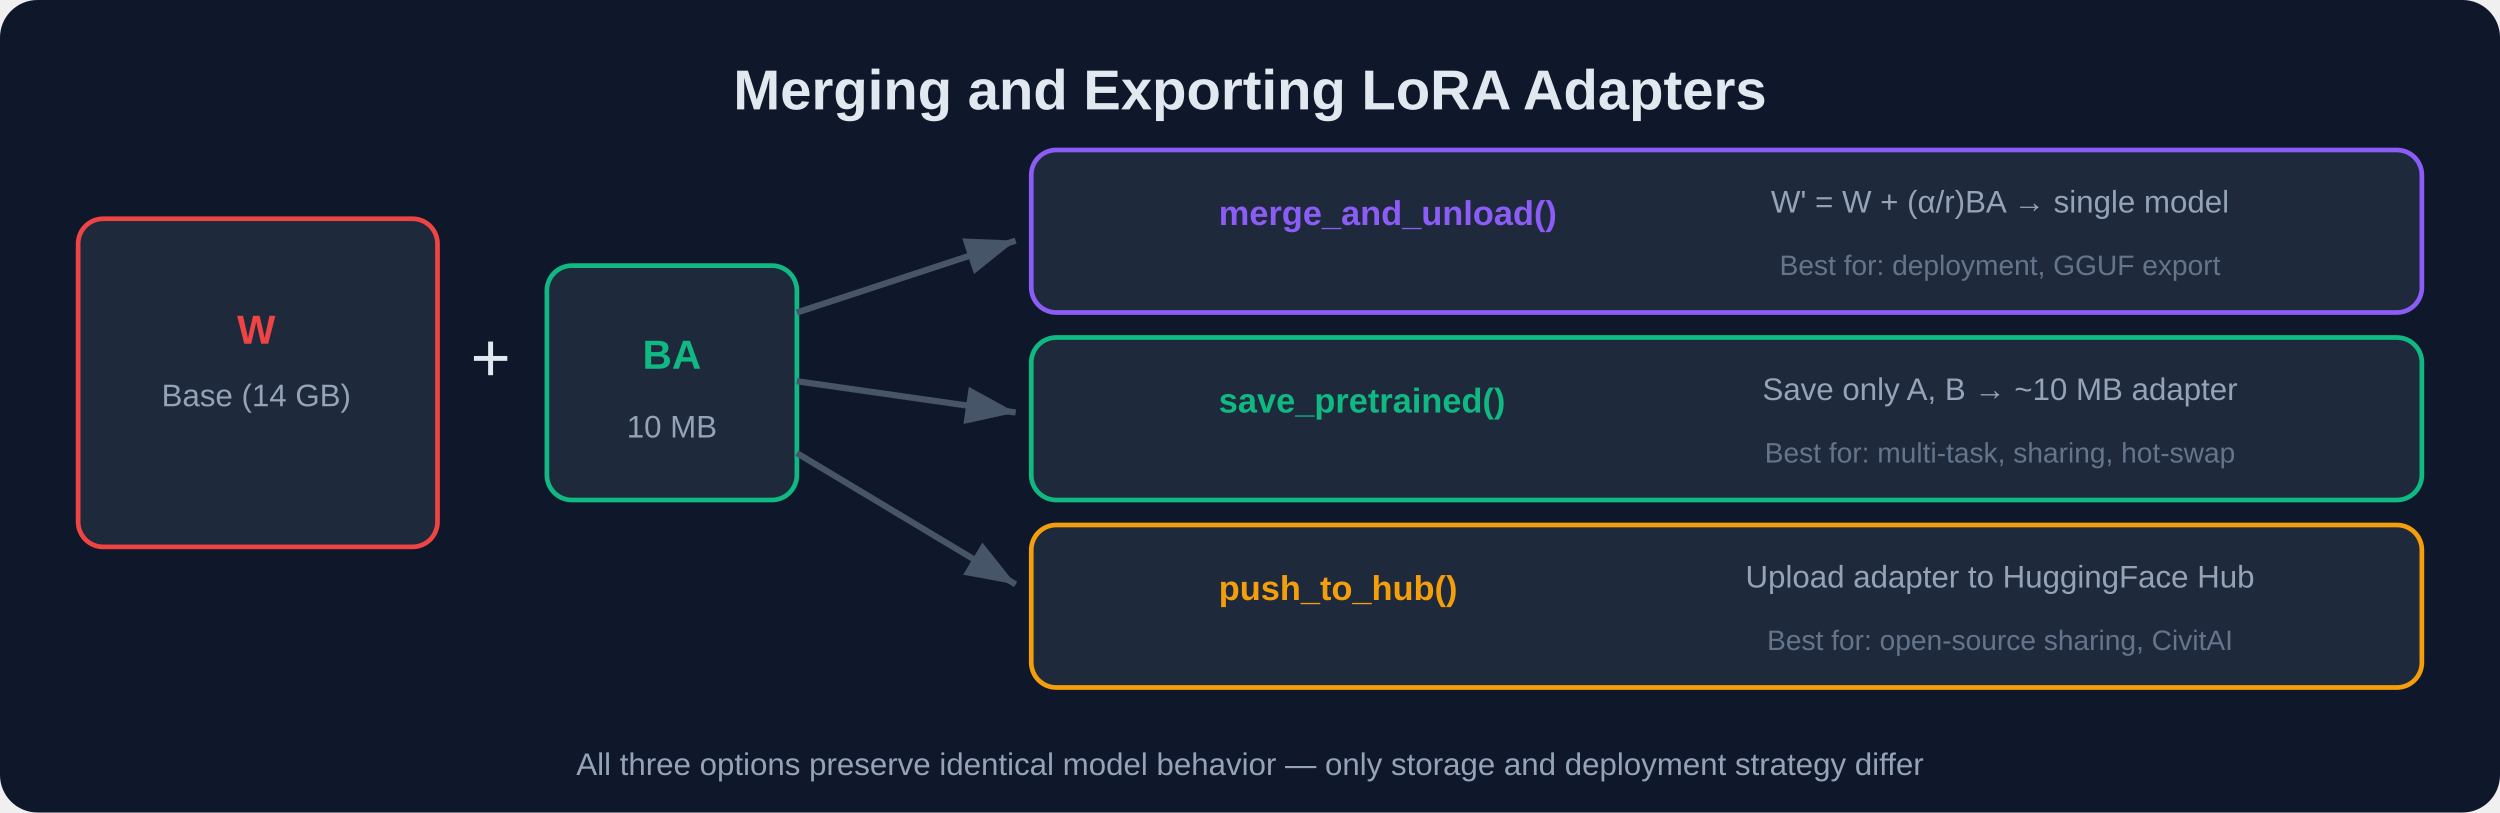
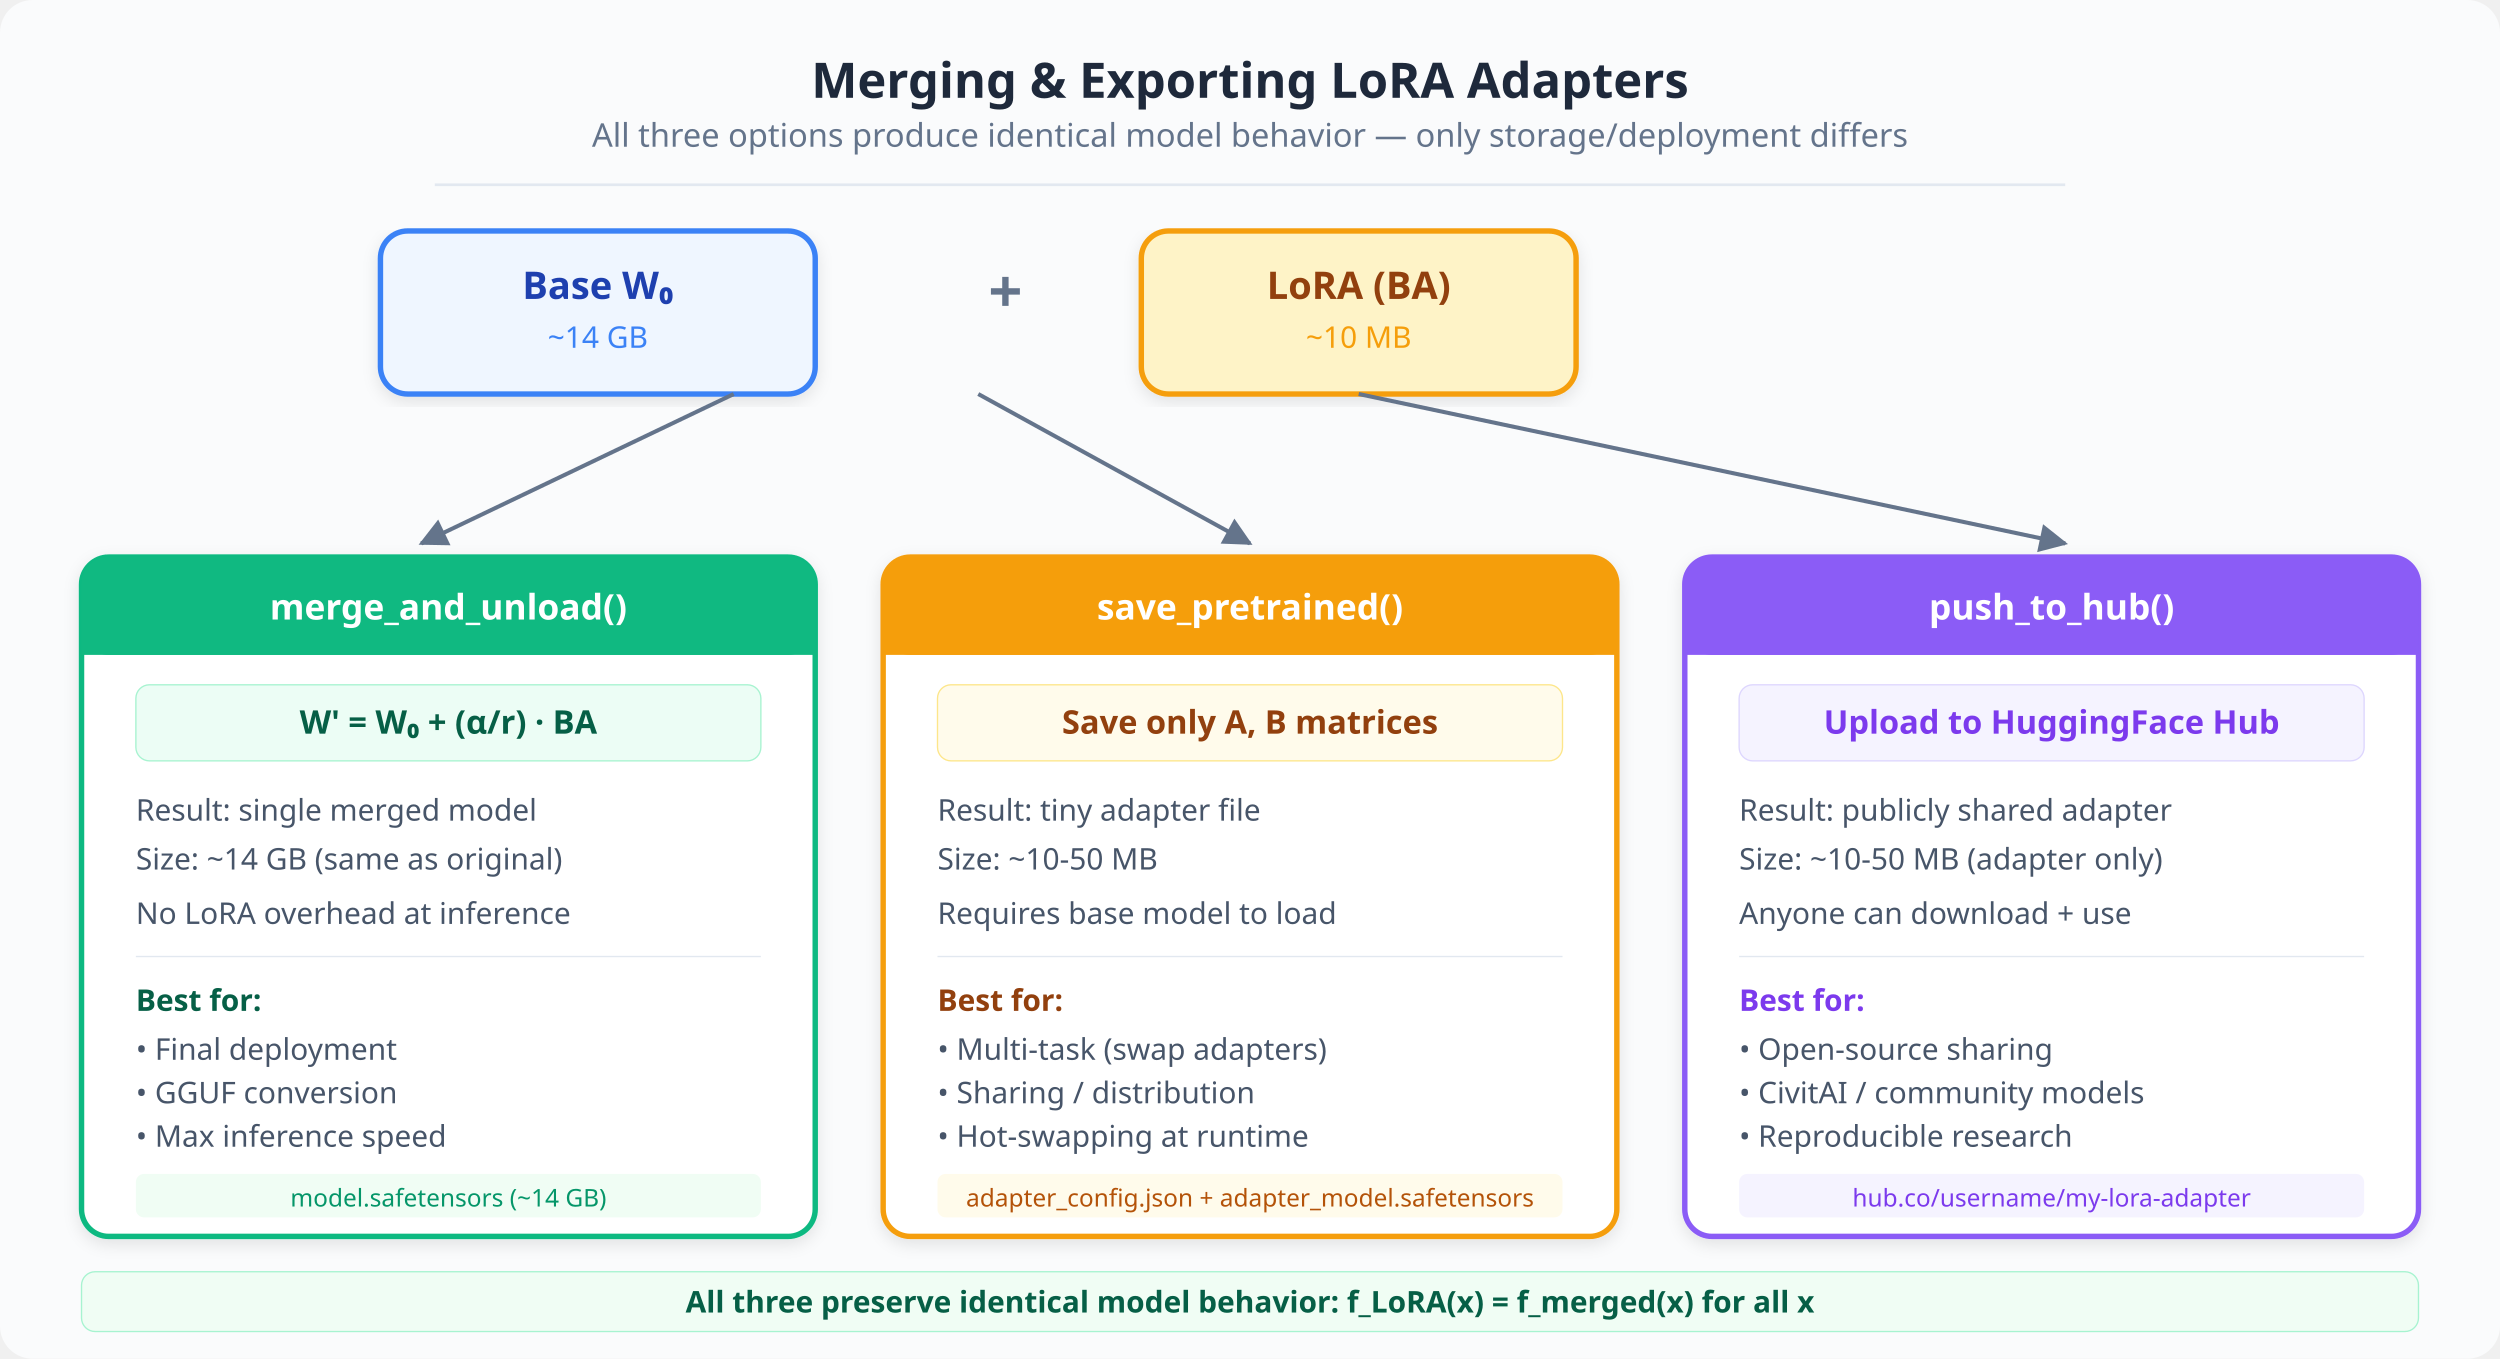
- <svg xmlns="http://www.w3.org/2000/svg" viewBox="0 0 800 260">
+ <svg xmlns="http://www.w3.org/2000/svg" viewBox="0 0 920 500" font-family="'Segoe UI', system-ui, -apple-system, sans-serif">
  <defs>
-     <marker id="amx" markerWidth="8" markerHeight="6" refX="8" refY="3" orient="auto">
-       <polygon points="0,0 8,3 0,6" fill="#475569" />
+     <filter id="shadow" x="-4%" y="-4%" width="108%" height="112%">
+       <feDropShadow dx="0" dy="2" stdDeviation="3" flood-opacity="0.1" />
+     </filter>
+     <marker id="arr" viewBox="0 0 10 10" refX="9" refY="5" markerWidth="7" markerHeight="7" orient="auto">
+       <path d="M 0 0 L 10 5 L 0 10 z" fill="#64748B" />
    </marker>
  </defs>
-   <rect width="800" height="260" rx="12" fill="#0f172a" />
-   <text x="400" y="35" text-anchor="middle" fill="#e2e8f0" font-family="Arial,sans-serif" font-size="18" font-weight="bold">Merging and Exporting LoRA Adapters</text>
-   <rect x="25" y="70" width="115" height="105" rx="8" fill="#1e293b" stroke="#ef4444" stroke-width="1.5" />
-   <text x="82" y="110" text-anchor="middle" fill="#ef4444" font-family="Arial,sans-serif" font-size="13" font-weight="bold">W</text>
-   <text x="82" y="130" text-anchor="middle" fill="#94a3b8" font-family="Arial,sans-serif" font-size="10">Base (14 GB)</text>
-   <text x="157" y="122" text-anchor="middle" fill="#e2e8f0" font-family="Arial,sans-serif" font-size="22">+</text>
-   <rect x="175" y="85" width="80" height="75" rx="8" fill="#1e293b" stroke="#10b981" stroke-width="1.5" />
-   <text x="215" y="118" text-anchor="middle" fill="#10b981" font-family="Arial,sans-serif" font-size="13" font-weight="bold">BA</text>
-   <text x="215" y="140" text-anchor="middle" fill="#94a3b8" font-family="Arial,sans-serif" font-size="10">10 MB</text>
-   <line x1="255" y1="100" x2="325" y2="77" stroke="#475569" stroke-width="2" marker-end="url(#amx)" />
-   <line x1="255" y1="122" x2="325" y2="132" stroke="#475569" stroke-width="2" marker-end="url(#amx)" />
-   <line x1="255" y1="145" x2="325" y2="187" stroke="#475569" stroke-width="2" marker-end="url(#amx)" />
-   <rect x="330" y="48" width="445" height="52" rx="8" fill="#1e293b" stroke="#8b5cf6" stroke-width="1.5" />
-   <text x="390" y="72" fill="#8b5cf6" font-family="Arial,sans-serif" font-size="11" font-weight="bold">merge_and_unload()</text>
-   <text x="640" y="68" text-anchor="middle" fill="#94a3b8" font-family="Arial,sans-serif" font-size="10">W' = W + (α/r)BA → single model</text>
-   <text x="640" y="88" text-anchor="middle" fill="#64748b" font-family="Arial,sans-serif" font-size="9">Best for: deployment, GGUF export</text>
-   <rect x="330" y="108" width="445" height="52" rx="8" fill="#1e293b" stroke="#10b981" stroke-width="1.5" />
-   <text x="390" y="132" fill="#10b981" font-family="Arial,sans-serif" font-size="11" font-weight="bold">save_pretrained()</text>
-   <text x="640" y="128" text-anchor="middle" fill="#94a3b8" font-family="Arial,sans-serif" font-size="10">Save only A, B → ~10 MB adapter</text>
-   <text x="640" y="148" text-anchor="middle" fill="#64748b" font-family="Arial,sans-serif" font-size="9">Best for: multi-task, sharing, hot-swap</text>
-   <rect x="330" y="168" width="445" height="52" rx="8" fill="#1e293b" stroke="#f59e0b" stroke-width="1.5" />
-   <text x="390" y="192" fill="#f59e0b" font-family="Arial,sans-serif" font-size="11" font-weight="bold">push_to_hub()</text>
-   <text x="640" y="188" text-anchor="middle" fill="#94a3b8" font-family="Arial,sans-serif" font-size="10">Upload adapter to HuggingFace Hub</text>
-   <text x="640" y="208" text-anchor="middle" fill="#64748b" font-family="Arial,sans-serif" font-size="9">Best for: open-source sharing, CivitAI</text>
-   <text x="400" y="248" text-anchor="middle" fill="#94a3b8" font-family="Arial,sans-serif" font-size="10">All three options preserve identical model behavior — only storage and deployment strategy differ</text>
+   <rect width="920" height="500" rx="12" fill="#FAFBFC" />
+   <text x="460" y="36" text-anchor="middle" font-size="18" font-weight="700" fill="#1E293B">Merging &amp; Exporting LoRA Adapters</text>
+   <text x="460" y="54" text-anchor="middle" font-size="12" fill="#64748B">All three options produce identical model behavior — only storage/deployment differs</text>
+   <line x1="160" y1="68" x2="760" y2="68" stroke="#E2E8F0" stroke-width="1" />
+   <rect x="140" y="85" width="160" height="60" rx="10" fill="#EFF6FF" stroke="#3B82F6" stroke-width="2" filter="url(#shadow)" />
+   <text x="220" y="110" text-anchor="middle" font-size="14" font-weight="700" fill="#1E40AF">Base W₀</text>
+   <text x="220" y="128" text-anchor="middle" font-size="11" fill="#3B82F6">~14 GB</text>
+   <text x="370" y="115" text-anchor="middle" font-size="22" font-weight="700" fill="#64748B">+</text>
+   <rect x="420" y="85" width="160" height="60" rx="10" fill="#FEF3C7" stroke="#F59E0B" stroke-width="2" filter="url(#shadow)" />
+   <text x="500" y="110" text-anchor="middle" font-size="14" font-weight="700" fill="#92400E">LoRA (BA)</text>
+   <text x="500" y="128" text-anchor="middle" font-size="11" fill="#F59E0B">~10 MB</text>
+   <line x1="270" y1="145" x2="155" y2="200" stroke="#64748B" stroke-width="1.5" marker-end="url(#arr)" />
+   <line x1="360" y1="145" x2="460" y2="200" stroke="#64748B" stroke-width="1.5" marker-end="url(#arr)" />
+   <line x1="500" y1="145" x2="760" y2="200" stroke="#64748B" stroke-width="1.5" marker-end="url(#arr)" />
+   <rect x="30" y="205" width="270" height="250" rx="10" fill="white" stroke="#10B981" stroke-width="2" filter="url(#shadow)" />
+   <rect x="30" y="205" width="270" height="36" rx="10" fill="#10B981" />
+   <rect x="30" y="231" width="270" height="10" fill="#10B981" />
+   <text x="165" y="228" text-anchor="middle" font-size="13" font-weight="700" fill="#FFF">merge_and_unload()</text>
+   <rect x="50" y="252" width="230" height="28" rx="5" fill="#ECFDF5" stroke="#A7F3D0" stroke-width="0.5" />
+   <text x="165" y="270" text-anchor="middle" font-size="12" font-weight="600" fill="#065F46">W' = W₀ + (α/r) · BA</text>
+   <text x="50" y="302" font-size="11" fill="#475569">Result: single merged model</text>
+   <text x="50" y="320" font-size="11" fill="#475569">Size: ~14 GB (same as original)</text>
+   <text x="50" y="340" font-size="11" fill="#475569">No LoRA overhead at inference</text>
+   <line x1="50" y1="352" x2="280" y2="352" stroke="#E2E8F0" stroke-width="0.5" />
+   <text x="50" y="372" font-size="11" font-weight="600" fill="#065F46">Best for:</text>
+   <text x="50" y="390" font-size="11" fill="#475569">• Final deployment</text>
+   <text x="50" y="406" font-size="11" fill="#475569">• GGUF conversion</text>
+   <text x="50" y="422" font-size="11" fill="#475569">• Max inference speed</text>
+   <rect x="50" y="432" width="230" height="16" rx="3" fill="#F0FDF4" />
+   <text x="165" y="444" text-anchor="middle" font-size="9" fill="#059669">model.safetensors (~14 GB)</text>
+   <rect x="325" y="205" width="270" height="250" rx="10" fill="white" stroke="#F59E0B" stroke-width="2" filter="url(#shadow)" />
+   <rect x="325" y="205" width="270" height="36" rx="10" fill="#F59E0B" />
+   <rect x="325" y="231" width="270" height="10" fill="#F59E0B" />
+   <text x="460" y="228" text-anchor="middle" font-size="13" font-weight="700" fill="#FFF">save_pretrained()</text>
+   <rect x="345" y="252" width="230" height="28" rx="5" fill="#FFFBEB" stroke="#FDE68A" stroke-width="0.5" />
+   <text x="460" y="270" text-anchor="middle" font-size="12" font-weight="600" fill="#92400E">Save only A, B matrices</text>
+   <text x="345" y="302" font-size="11" fill="#475569">Result: tiny adapter file</text>
+   <text x="345" y="320" font-size="11" fill="#475569">Size: ~10-50 MB</text>
+   <text x="345" y="340" font-size="11" fill="#475569">Requires base model to load</text>
+   <line x1="345" y1="352" x2="575" y2="352" stroke="#E2E8F0" stroke-width="0.5" />
+   <text x="345" y="372" font-size="11" font-weight="600" fill="#92400E">Best for:</text>
+   <text x="345" y="390" font-size="11" fill="#475569">• Multi-task (swap adapters)</text>
+   <text x="345" y="406" font-size="11" fill="#475569">• Sharing / distribution</text>
+   <text x="345" y="422" font-size="11" fill="#475569">• Hot-swapping at runtime</text>
+   <rect x="345" y="432" width="230" height="16" rx="3" fill="#FFFBEB" />
+   <text x="460" y="444" text-anchor="middle" font-size="9" fill="#B45309">adapter_config.json + adapter_model.safetensors</text>
+   <rect x="620" y="205" width="270" height="250" rx="10" fill="white" stroke="#8B5CF6" stroke-width="2" filter="url(#shadow)" />
+   <rect x="620" y="205" width="270" height="36" rx="10" fill="#8B5CF6" />
+   <rect x="620" y="231" width="270" height="10" fill="#8B5CF6" />
+   <text x="755" y="228" text-anchor="middle" font-size="13" font-weight="700" fill="#FFF">push_to_hub()</text>
+   <rect x="640" y="252" width="230" height="28" rx="5" fill="#F5F3FF" stroke="#DDD6FE" stroke-width="0.5" />
+   <text x="755" y="270" text-anchor="middle" font-size="12" font-weight="600" fill="#7C3AED">Upload to HuggingFace Hub</text>
+   <text x="640" y="302" font-size="11" fill="#475569">Result: publicly shared adapter</text>
+   <text x="640" y="320" font-size="11" fill="#475569">Size: ~10-50 MB (adapter only)</text>
+   <text x="640" y="340" font-size="11" fill="#475569">Anyone can download + use</text>
+   <line x1="640" y1="352" x2="870" y2="352" stroke="#E2E8F0" stroke-width="0.5" />
+   <text x="640" y="372" font-size="11" font-weight="600" fill="#7C3AED">Best for:</text>
+   <text x="640" y="390" font-size="11" fill="#475569">• Open-source sharing</text>
+   <text x="640" y="406" font-size="11" fill="#475569">• CivitAI / community models</text>
+   <text x="640" y="422" font-size="11" fill="#475569">• Reproducible research</text>
+   <rect x="640" y="432" width="230" height="16" rx="3" fill="#F5F3FF" />
+   <text x="755" y="444" text-anchor="middle" font-size="9" fill="#7C3AED">hub.co/username/my-lora-adapter</text>
+   <rect x="30" y="468" width="860" height="22" rx="5" fill="#F0FDF4" stroke="#A7F3D0" stroke-width="0.5" />
+   <text x="460" y="483" text-anchor="middle" font-size="11" fill="#065F46" font-weight="600">All three preserve identical model behavior: f_LoRA(x) = f_merged(x) for all x</text>
</svg>
